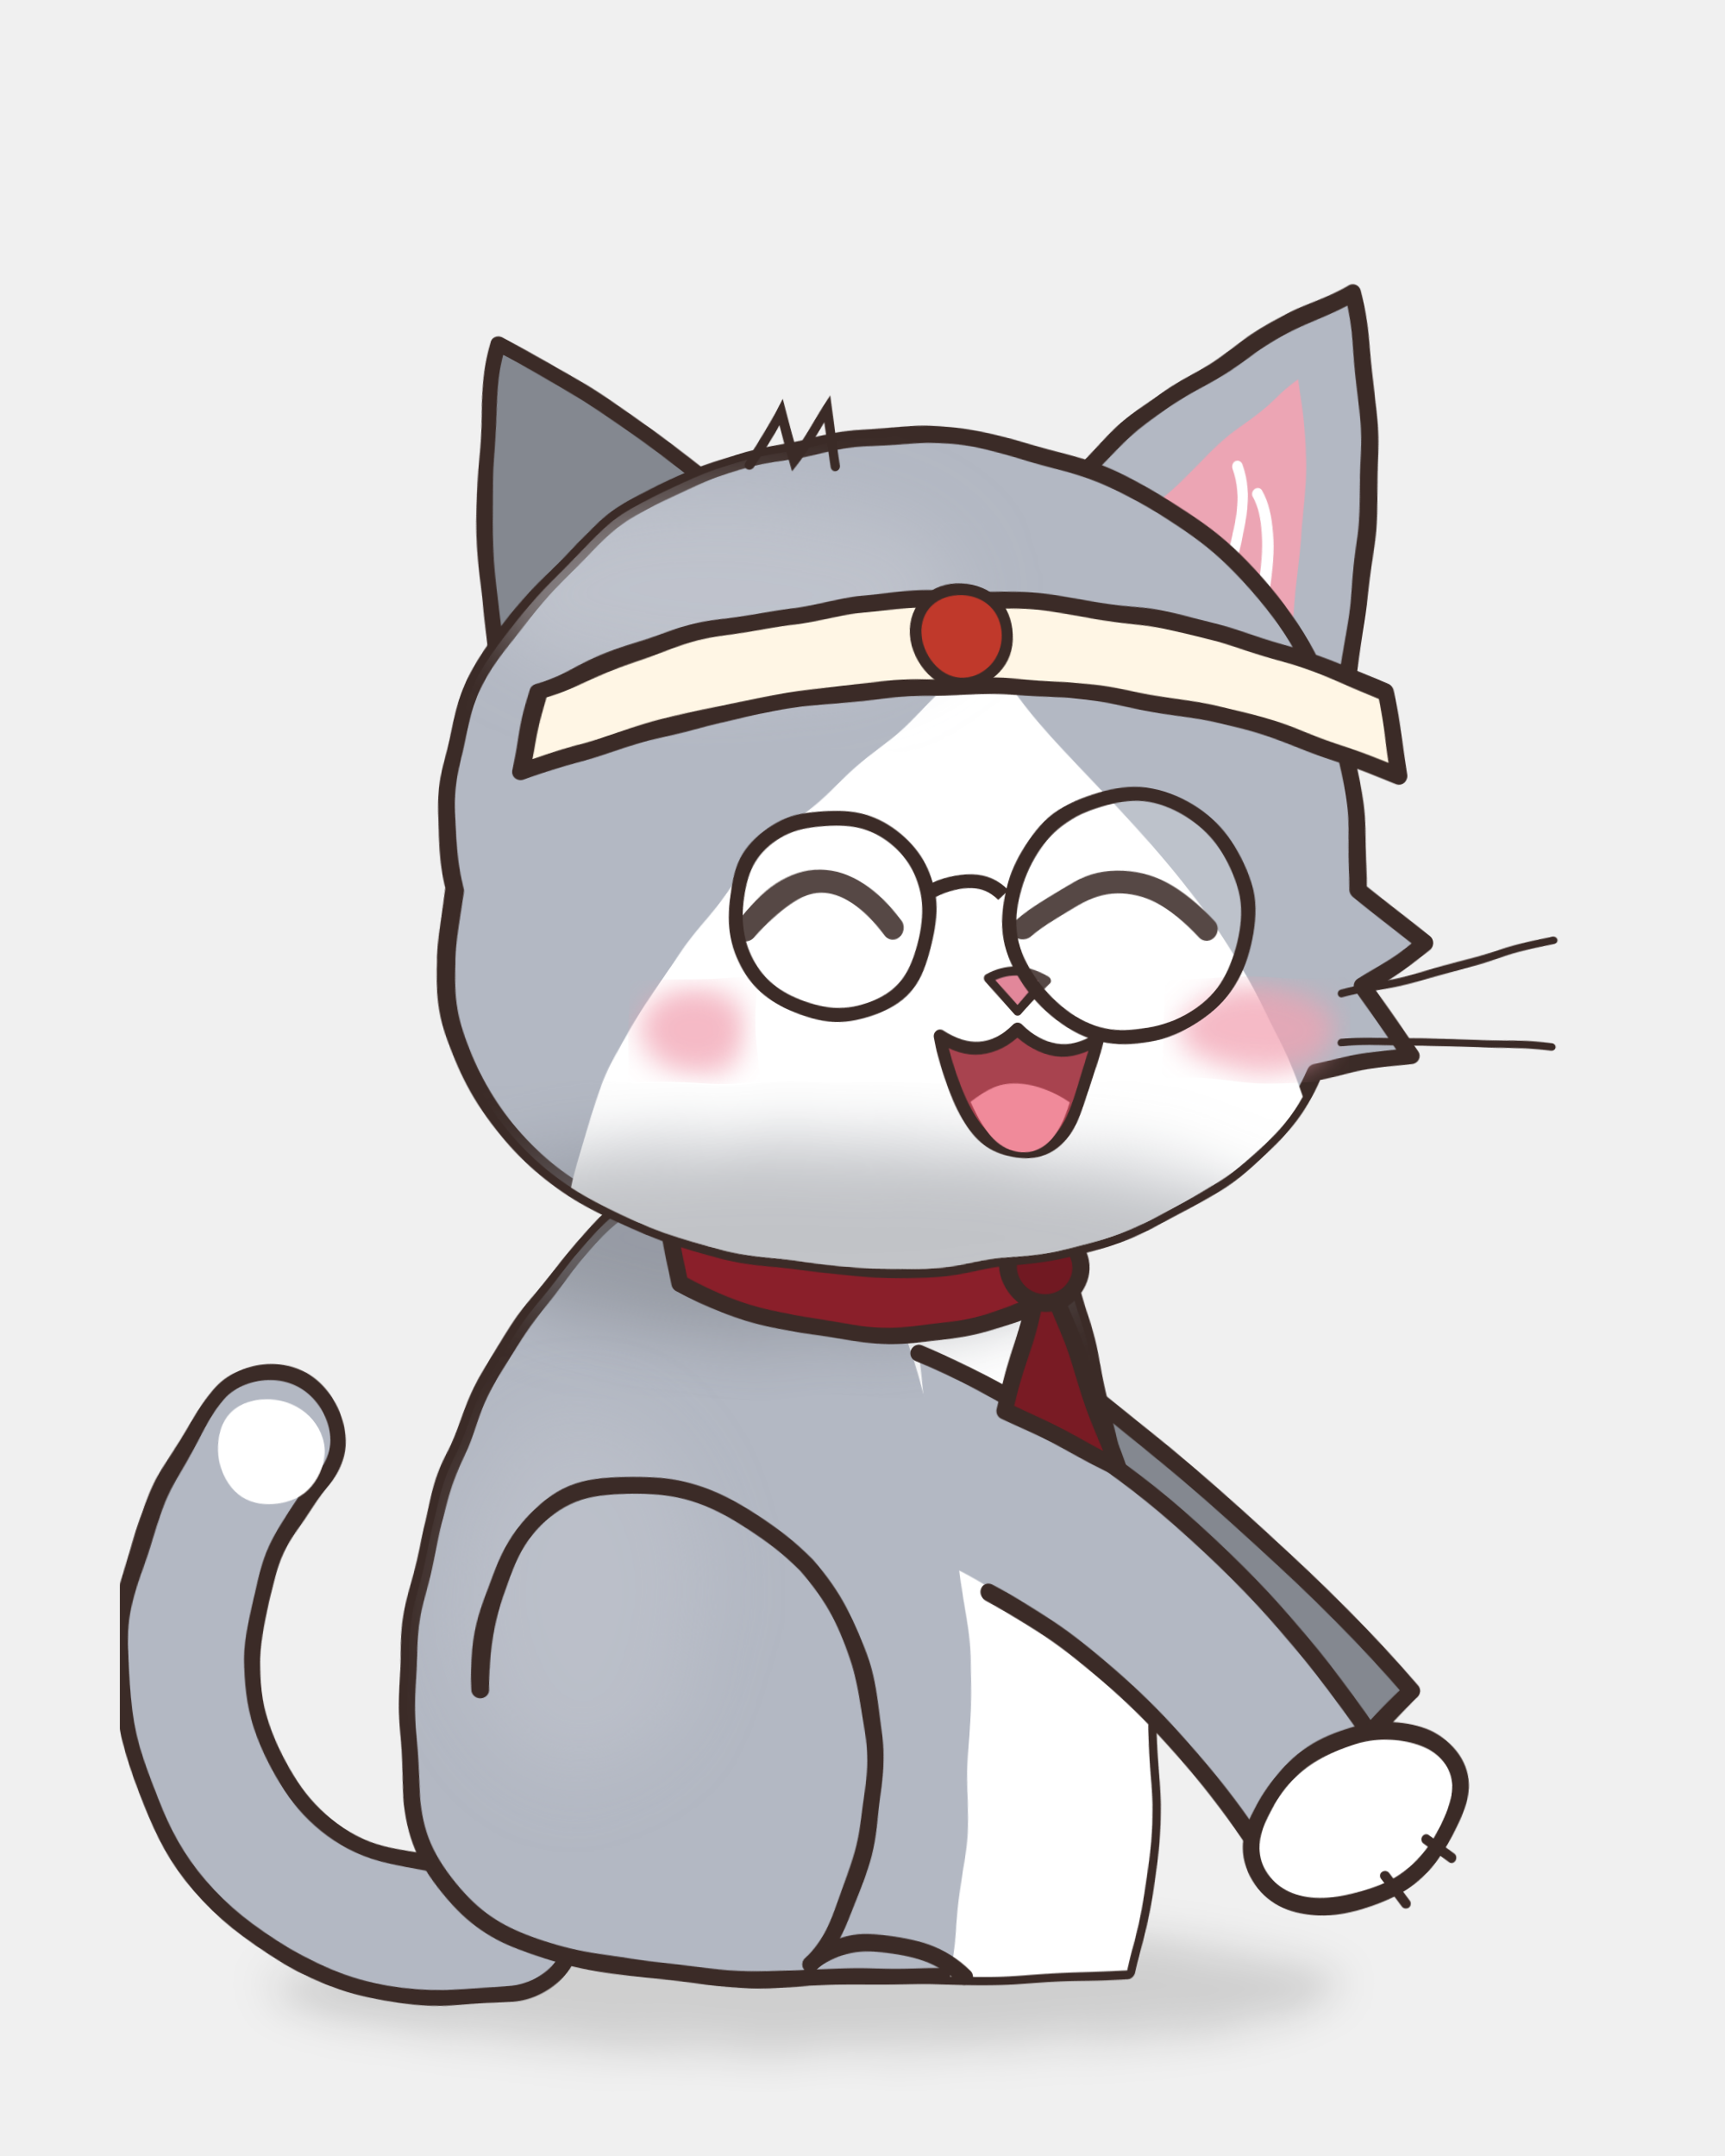
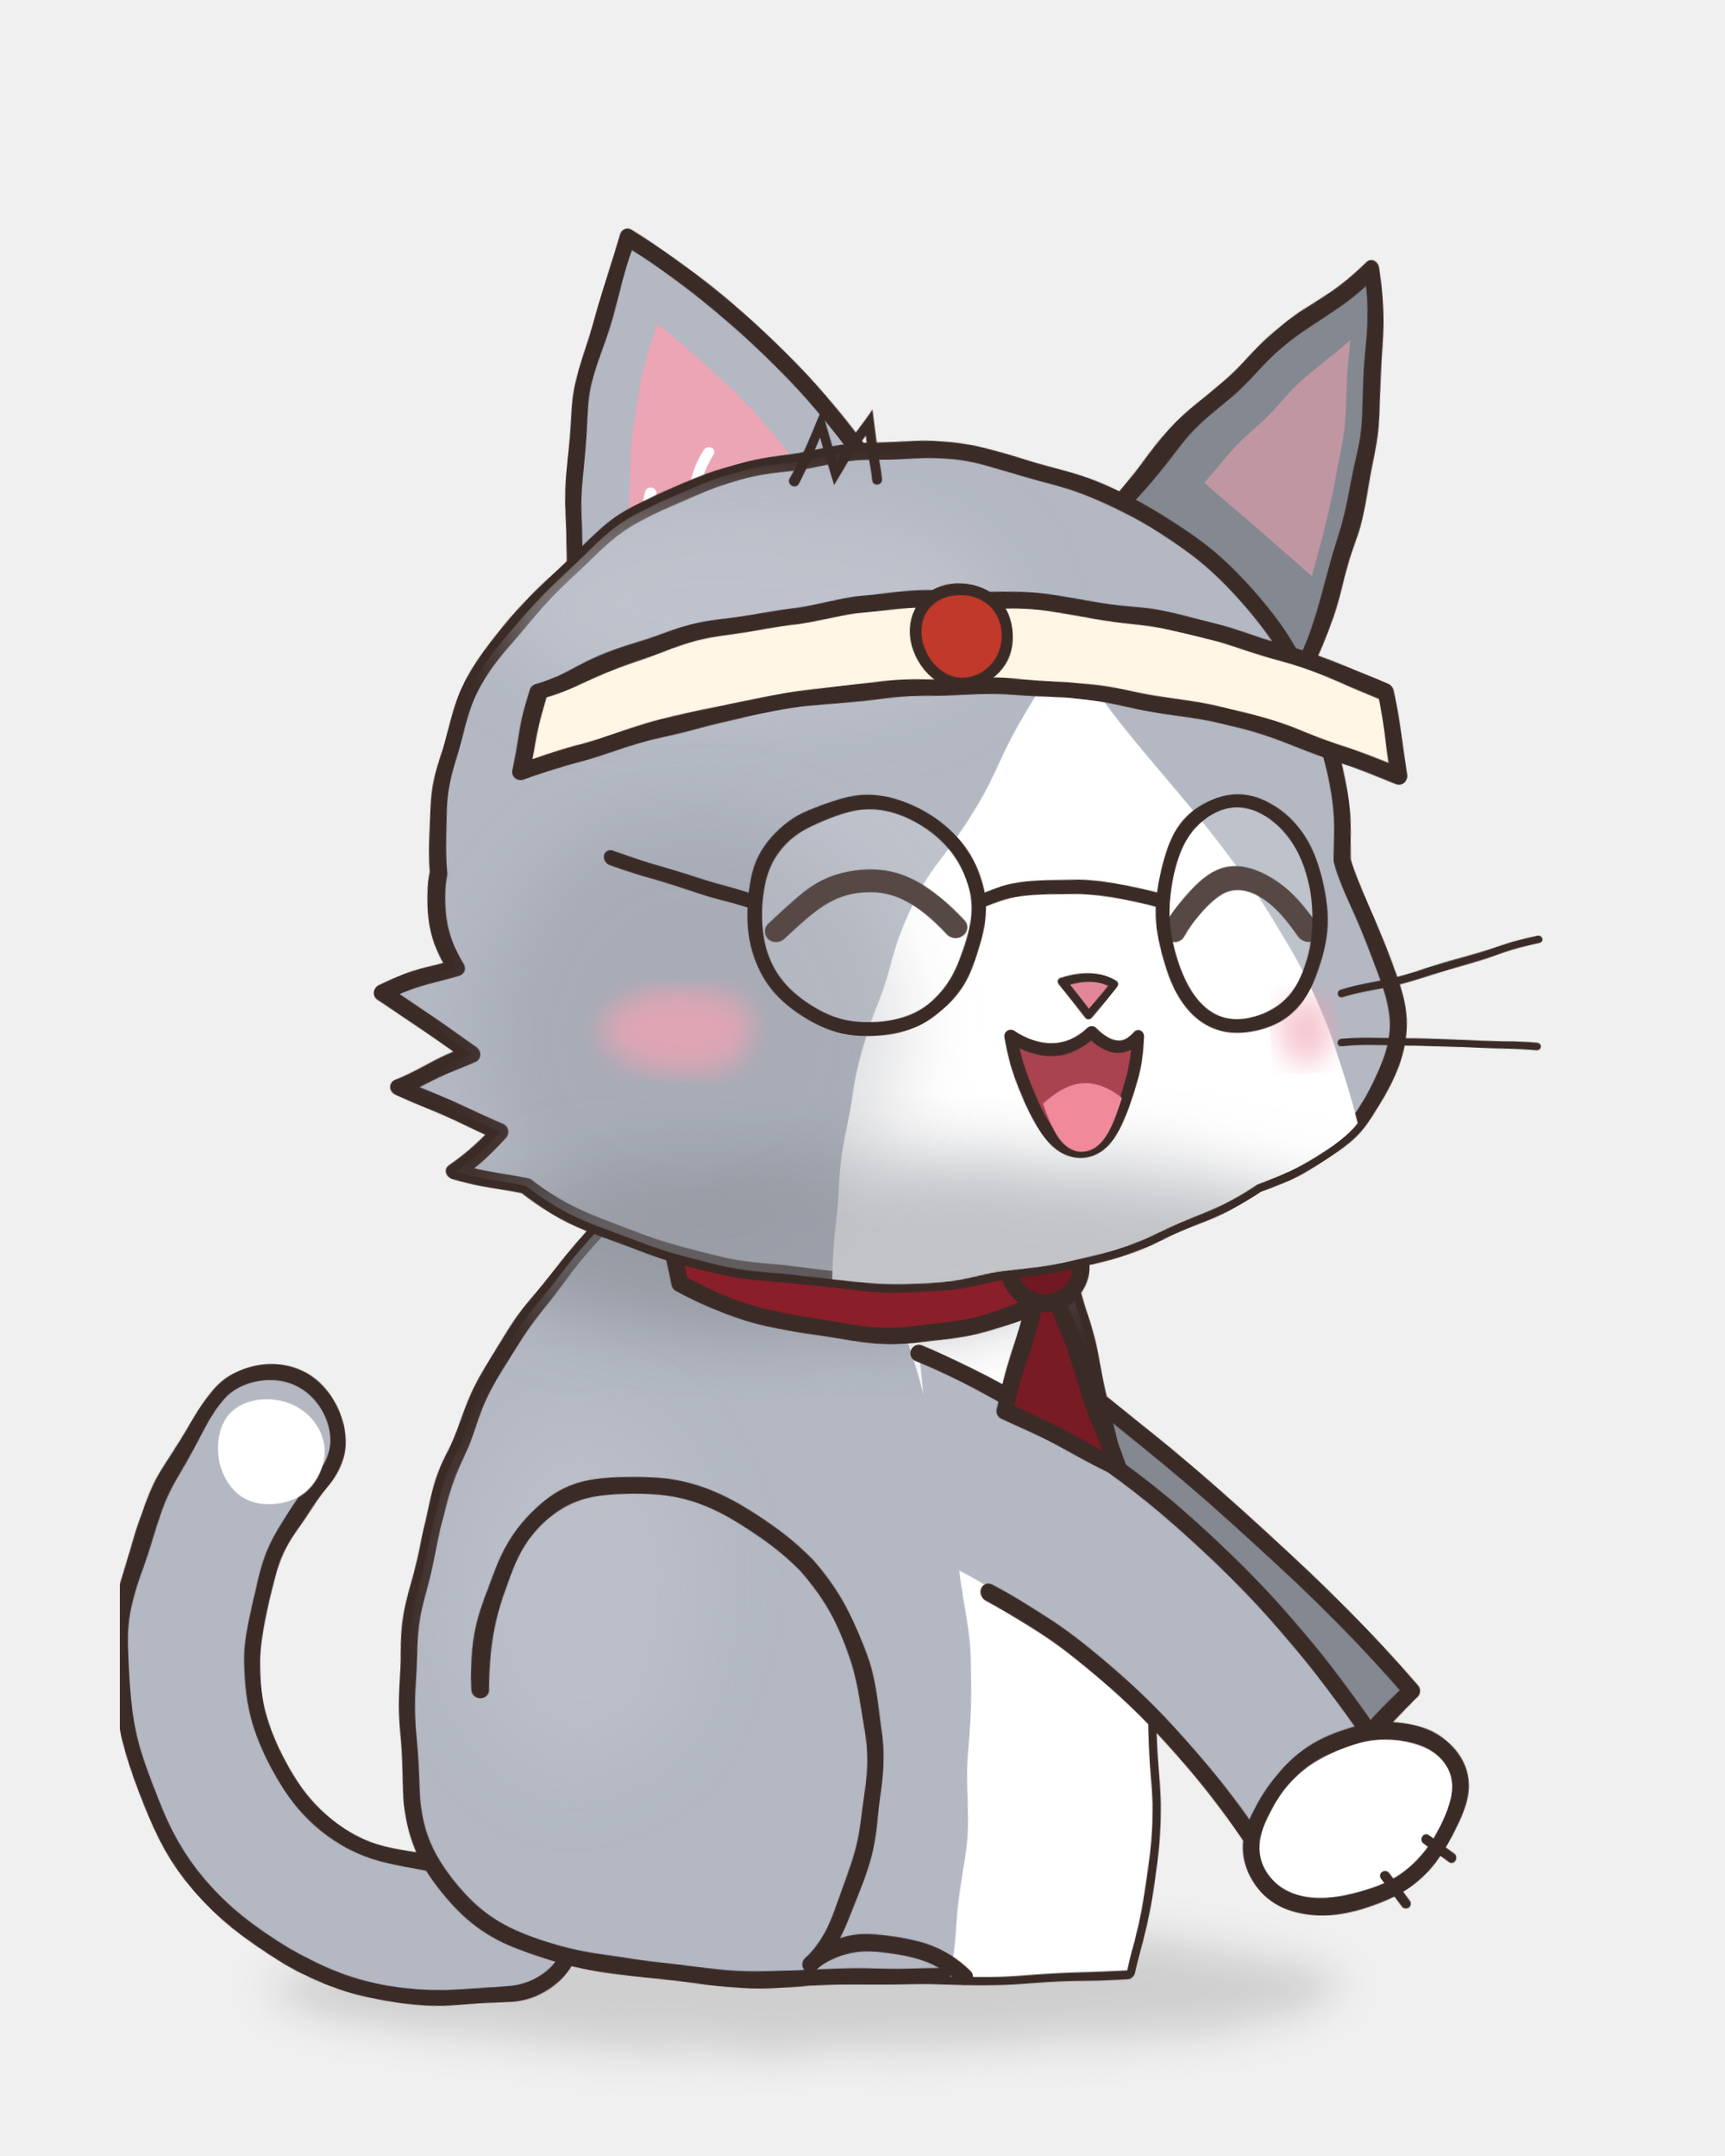
<svg xmlns="http://www.w3.org/2000/svg" viewBox="-104 -252 208 260">
  <defs>
    <filter id="ink" x="-5%" y="-5%" width="110%" height="110%">
      <feTurbulence type="fractalNoise" baseFrequency=".05" numOctaves="2" seed="3" result="n" />
      <feDisplacementMap in="SourceGraphic" in2="n" scale="2.2" />
    </filter>
    <filter id="pencil">
      <feTurbulence type="fractalNoise" baseFrequency="1.1 .35" numOctaves="2" seed="5" />
      <feColorMatrix values="0 0 0 0 .25  0 0 0 0 .2  0 0 0 0 .18  0 0 0 .22 -.02" />
      <feComposite in2="SourceGraphic" operator="in" />
    </filter>
    <filter id="blur1">
      <feGaussianBlur stdDeviation="1" />
    </filter>
    <filter id="blur2">
      <feGaussianBlur stdDeviation="2" />
    </filter>
    <filter id="blur3" x="-30%" y="-30%" width="160%" height="160%">
      <feGaussianBlur stdDeviation="3" />
    </filter>
    <filter id="blur4" x="-30%" y="-30%" width="160%" height="160%">
      <feGaussianBlur stdDeviation="5" />
    </filter>
  </defs>
  <g transform="translate(0 -150) scale(.85) translate(-120 -94)">
    <defs>
      <clipPath id="hssamuraigreyhappy">
-         <path d="M62 100 C56 62 88 36 126 36 C164 36 192 62 190 100 L200 108 L191 114 L198 124 L184 126 C174 146 150 154 124 154 C98 154 74 146 64 126 C60 118 60 108 62 100 Z" />
+         <path d="M60 98 C58 60 90 38 124 38 C160 38 188 60 188 96 C190 104 196 112 196 120 C196 130 188 138 176 142 C164 150 144 156 124 156 C102 156 82 150 72 142 L62 140 L68 134 L54 128 L64 123 L52 115 L62 111 C59 106 59 102 60 98 Z" />
      </clipPath>
      <clipPath id="bssamuraigreyhappy">
        <path d="M100 138 C68 150 52 194 56 228 C58 250 80 256 112 254 L158 254 C164 232 160 196 150 158 Z" />
      </clipPath>
    </defs>
    <g filter="url(#ink)">
      <ellipse cx="112" cy="256" rx="76" ry="9" fill="#000" opacity=".14" filter="url(#blur3)" />
      <path d="M70 248 C22 252 14 204 36 178" stroke="#3b2b27" stroke-width="21" fill="none" stroke-linecap="round" />
      <path d="M70 248 C22 252 14 204 36 178" stroke="#b3b8c3" stroke-width="16.5" fill="none" stroke-linecap="round" />
      <circle cx="36" cy="180" r="7.5" fill="#ffffff" />
      <path d="M150 170 C168 184 186 200 198 214 L186 226 C174 214 158 200 146 192 Z" stroke="#3b2b27" stroke-width="2.4" stroke-linejoin="round" stroke-linecap="round" fill="#848890" />
      <path d="M100 138 C68 150 52 194 56 228 C58 250 80 256 112 254 L158 254 C164 232 160 196 150 158 Z" stroke="#3b2b27" stroke-width="2.4" stroke-linejoin="round" stroke-linecap="round" fill="#b3b8c3" />
      <g clip-path="url(#bssamuraigreyhappy)">
        <path d="M126 140 C150 150 166 200 160 254 L132 254 C140 210 132 170 118 146Z" fill="#ffffff" />
        <ellipse cx="110" cy="150" rx="44" ry="14" fill="#848890" opacity=".6" filter="url(#blur4)" />
        <ellipse cx="80" cy="200" rx="18" ry="26" fill="#c8cbd3" opacity=".35" filter="url(#blur4)" />
      </g>
      <path d="M66 214 C64 182 92 176 112 196 C126 212 124 240 112 252" fill="none" stroke="#3b2b27" stroke-width="2.4" stroke-linejoin="round" stroke-linecap="round" />
      <path d="M112 252 C116 248 128 248 134 254" fill="none" stroke="#3b2b27" stroke-width="2.4" stroke-linejoin="round" stroke-linecap="round" />
      <path d="M128 166 C152 176 176 196 192 220 L176 236 C164 218 148 204 132 196 Z" fill="#b3b8c3" />
      <path d="M128 166 C152 176 176 196 192 220" fill="none" stroke="#3b2b27" stroke-width="2.4" stroke-linejoin="round" stroke-linecap="round" />
      <path d="M176 236 C164 218 150 206 138 200" fill="none" stroke="#3b2b27" stroke-width="2.4" stroke-linejoin="round" stroke-linecap="round" />
      <ellipse cx="190" cy="232" rx="16" ry="11" stroke="#3b2b27" stroke-width="2.4" stroke-linejoin="round" stroke-linecap="round" fill="#ffffff" transform="rotate(-30 190 232)" />
      <path d="M194 240 l3 4 M200 235 l4 3" stroke="#3b2b27" stroke-width="1.4" fill="none" stroke-linecap="round" />
      <path d="M92 144 Q122 160 150 148 L148 158 Q120 170 94 156 Z" stroke="#3b2b27" stroke-width="2.4" stroke-linejoin="round" stroke-linecap="round" fill="#8a1f2a" />
      <path d="M146 154 L156 182 L140 174 Z" stroke="#3b2b27" stroke-width="2.4" stroke-linejoin="round" stroke-linecap="round" fill="#791b24" />
      <circle cx="146" cy="154" r="5" stroke="#3b2b27" stroke-width="2.4" stroke-linejoin="round" stroke-linecap="round" fill="#711922" />
-       <g transform="translate(12 6) scale(.9) translate(6 4)">
-         <path d="M60 82 C54 58 52 34 57 15 C76 25 92 37 103 49 Z" stroke="#3b2b27" stroke-width="2.4" stroke-linejoin="round" stroke-linecap="round" fill="#848890" />
+       <path d="M154 48 C166 34 180 20 192 12 C194 32 190 52 182 70 Z" stroke="#3b2b27" stroke-width="2.4" stroke-linejoin="round" stroke-linecap="round" fill="#848890" />
+       <path d="M168 42 C176 34 184 27 189 22 C189 34 187 46 184 56 Z" fill="#f2a3b3" opacity=".55" />
+       <path d="M80 72 C77 50 79 28 87 8 C103 18 117 32 126 48 Z" stroke="#3b2b27" stroke-width="2.4" stroke-linejoin="round" stroke-linecap="round" fill="#b3b8c3" />
+       <path d="M88 62 C86 46 87 32 91 20 C101 28 109 36 116 48 Z" fill="#f2a3b3" opacity=".9" />
+       <path d="M96 54 q-1 -10 2 -16 M102 56 q0 -9 4 -13 M91 56 q-2 -8 -1 -12" stroke="#fff" stroke-width="1.6" fill="none" stroke-linecap="round" />
+       <path d="M60 98 C58 60 90 38 124 38 C160 38 188 60 188 96 C190 104 196 112 196 120 C196 130 188 138 176 142 C164 150 144 156 124 156 C102 156 82 150 72 142 L62 140 L68 134 L54 128 L64 123 L52 115 L62 111 C59 106 59 102 60 98 Z" stroke="#3b2b27" stroke-width="2.4" stroke-linejoin="round" stroke-linecap="round" fill="#b3b8c3" />
+       <g clip-path="url(#hssamuraigreyhappy)">
+         <path d="M148.031 62 C156.031 86 192.031 98 194.031 162 L116.031 162 C114.031 104 142.031 88 148.031 62 Z" fill="#ffffff" />
+         <ellipse cx="104" cy="60" rx="36" ry="15" fill="#c8cbd3" opacity=".55" filter="url(#blur4)" />
+         <ellipse cx="96" cy="120" rx="30" ry="30" fill="#848890" opacity=".25" filter="url(#blur4)" />
+         <ellipse cx="124" cy="152" rx="70" ry="14" fill="#848890" opacity=".5" filter="url(#blur4)" />
      </g>
-       <g transform="translate(6 0)">
-         <path d="M 180 82 C 186 58 188 34 183 15 C 164 25 148 37 137 49 Z" stroke="#3b2b27" stroke-width="2.4" stroke-linejoin="round" stroke-linecap="round" fill="#b3b8c3" />
-         <path d="M 173 72 C 177 54 178 40 176 28 C 165 36 156 44 148 52 Z" fill="#f2a3b3" opacity=".9" />
-         <path d="M166 56 q3 -10 1 -16 M171 58 q2 -9 -1 -14" stroke="#fff" stroke-width="1.6" fill="none" stroke-linecap="round" />
-       </g>
-       <path d="M62 100 C56 62 88 36 126 36 C164 36 192 62 190 100 L200 108 L191 114 L198 124 L184 126 C174 146 150 154 124 154 C98 154 74 146 64 126 C60 118 60 108 62 100 Z" stroke="#3b2b27" stroke-width="2.4" stroke-linejoin="round" stroke-linecap="round" fill="#b3b8c3" />
-       <g clip-path="url(#hssamuraigreyhappy)">
-         <path d="M136 62 C144 86 184 98 188 160 L76 160 C80 98 128 86 136 62 Z" fill="#ffffff" />
-         <ellipse cx="100" cy="58" rx="34" ry="14" fill="#c8cbd3" opacity=".55" filter="url(#blur4)" />
-         <ellipse cx="110" cy="150" rx="70" ry="14" fill="#848890" opacity=".5" filter="url(#blur4)" />
-       </g>
-       <path d="M104 40 l4 -8 l2 7 l5 -7 l1 8" stroke="#3b2b27" stroke-width="1.4" fill="none" stroke-linecap="round" />
-       <path d="M103.34 106 Q114 92 124.66 106" stroke="#3b2b27" fill="none" stroke-linecap="round" stroke-linejoin="round" stroke-width="3.2" />
-       <path d="M143.0 106 Q156 92 169.0 106" stroke="#3b2b27" fill="none" stroke-linecap="round" stroke-linejoin="round" stroke-width="3.2" />
-       <ellipse cx="96" cy="120" rx="7.7" ry="6" fill="#f2a3b3" opacity=".75" filter="url(#blur2)" />
-       <ellipse cx="176" cy="120" rx="11" ry="6" fill="#f2a3b3" opacity=".75" filter="url(#blur2)" />
-       <path d="M138 113 Q142 111 146 113 L142 117.5 Z" fill="#e2879a" stroke="#3b2b27" stroke-width="1.2" stroke-linejoin="round" />
-       <path d="M131 121 Q137 125 142 120 Q147 125 153 121 Q150 137 142 137 Q134 137 131 121 Z" fill="#a8434f" stroke="#3b2b27" stroke-width="1.8" stroke-linejoin="round" />
-       <path d="M135 130 Q142 125 149 130 Q146 137 142 137 Q138 137 135 130 Z" fill="#f08a9a" />
-       <path d="M188 115 q16 -3.2 30 -7.6" stroke="#3b2b27" stroke-width="1.1" fill="none" stroke-linecap="round" />
-       <path d="M188 122 q16 -0.4 30 0.8" stroke="#3b2b27" stroke-width="1.1" fill="none" stroke-linecap="round" />
+       <path d="M110 42 l4 -8 l2 7 l5 -7 l1 8" stroke="#3b2b27" stroke-width="1.4" fill="none" stroke-linecap="round" />
+       <path d="M107.65 106 Q120.65 92 133.65 106" stroke="#3b2b27" fill="none" stroke-linecap="round" stroke-linejoin="round" stroke-width="3.2" />
+       <path d="M164.329 106 Q173.737 92 183.146 106" stroke="#3b2b27" fill="none" stroke-linecap="round" stroke-linejoin="round" stroke-width="3.2" />
+       <ellipse cx="93.954" cy="120" rx="11" ry="6" fill="#f2a3b3" opacity=".75" filter="url(#blur2)" />
+       <ellipse cx="182.868" cy="120" rx="4" ry="5" fill="#f2a3b3" opacity=".6" filter="url(#blur2)" />
+       <ellipse cx="144.031" cy="124" rx="9" ry="6.5" fill="#ffffff" opacity=".9" />
+       <ellipse cx="158.031" cy="124" rx="6" ry="6" fill="#ffffff" opacity=".9" />
+       <path d="M148.031 113 Q152.031 111 155.031 113 L151.531 117.5 Z" fill="#e2879a" stroke="#3b2b27" stroke-width="1.2" stroke-linejoin="round" />
+       <path d="M141.031 121 Q147.031 125 152.031 120 Q156.031 124 159.031 121 Q158.031 137 151.031 137 Q144.031 137 141.031 121 Z" fill="#a8434f" stroke="#3b2b27" stroke-width="1.8" stroke-linejoin="round" />
+       <path d="M145.031 130 Q151.031 125 157.031 130 Q155.031 137 151.031 137 Q147.031 137 145.031 130 Z" fill="#f08a9a" />
+       <path d="M188 115 q14 -3.2 28 -7.6" stroke="#3b2b27" stroke-width="1.1" fill="none" stroke-linecap="round" />
+       <path d="M188 122 q14 -0.4 28 0.8" stroke="#3b2b27" stroke-width="1.1" fill="none" stroke-linecap="round" />
      <g transform="translate(14 0)">
        <path d="M60 72 Q120 46 180 72 L182 84 Q120 58 58 84 Z" stroke="#3b2b27" stroke-width="2.4" stroke-linejoin="round" stroke-linecap="round" fill="#fff6e5" />
        <circle cx="120" cy="64" r="6.5" fill="#c0392b" stroke="#3b2b27" stroke-width="1.6" />
      </g>
-       <circle cx="116" cy="104" r="14" fill="#fff" fill-opacity=".14" stroke="#3b2b27" stroke-width="2" />
-       <circle cx="158" cy="104" r="17" fill="#fff" fill-opacity=".14" stroke="#3b2b27" stroke-width="2" />
-       <path d="M130 101 Q136 97 140 101" stroke="#3b2b27" stroke-width="2" fill="none" />
+       <circle cx="120.65" cy="104" r="16" fill="#fff" fill-opacity=".14" stroke="#3b2b27" stroke-width="2" />
+       <ellipse cx="173.737" cy="104" rx="11.076" ry="16" fill="#fff" fill-opacity=".14" stroke="#3b2b27" stroke-width="2" />
+       <path d="M136.65 102 Q147.194 97 162.661 102" stroke="#3b2b27" stroke-width="2" fill="none" />
+       <path d="M104.65 102 L84.65 96" stroke="#3b2b27" stroke-width="2" fill="none" stroke-linecap="round" />
    </g>
  </g>
</svg>
